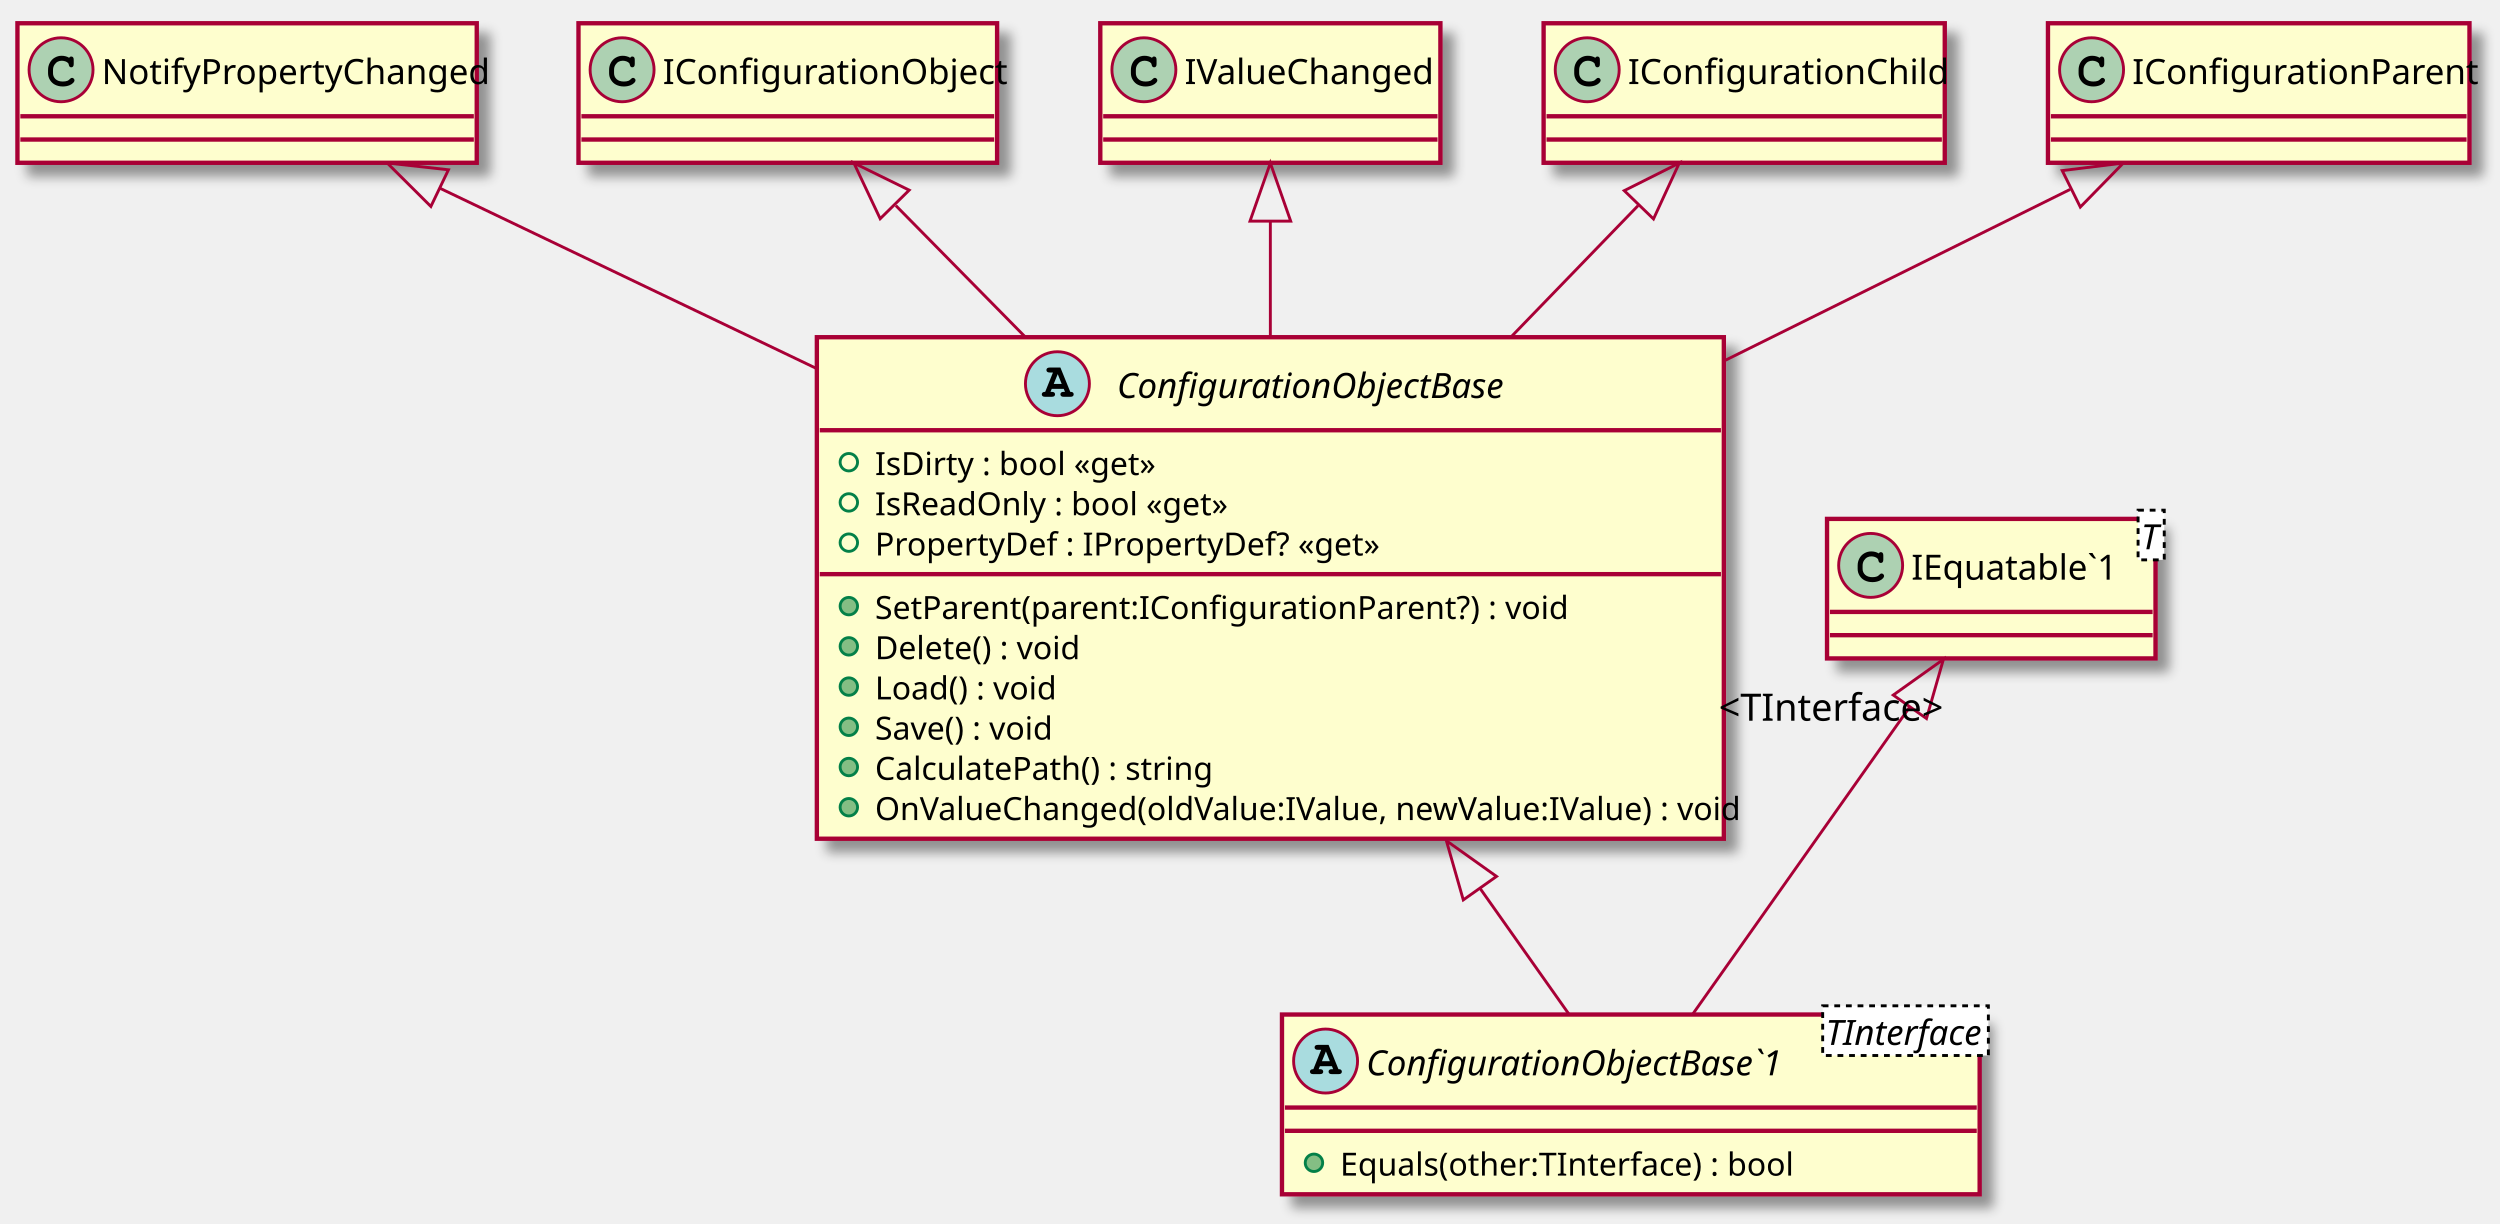
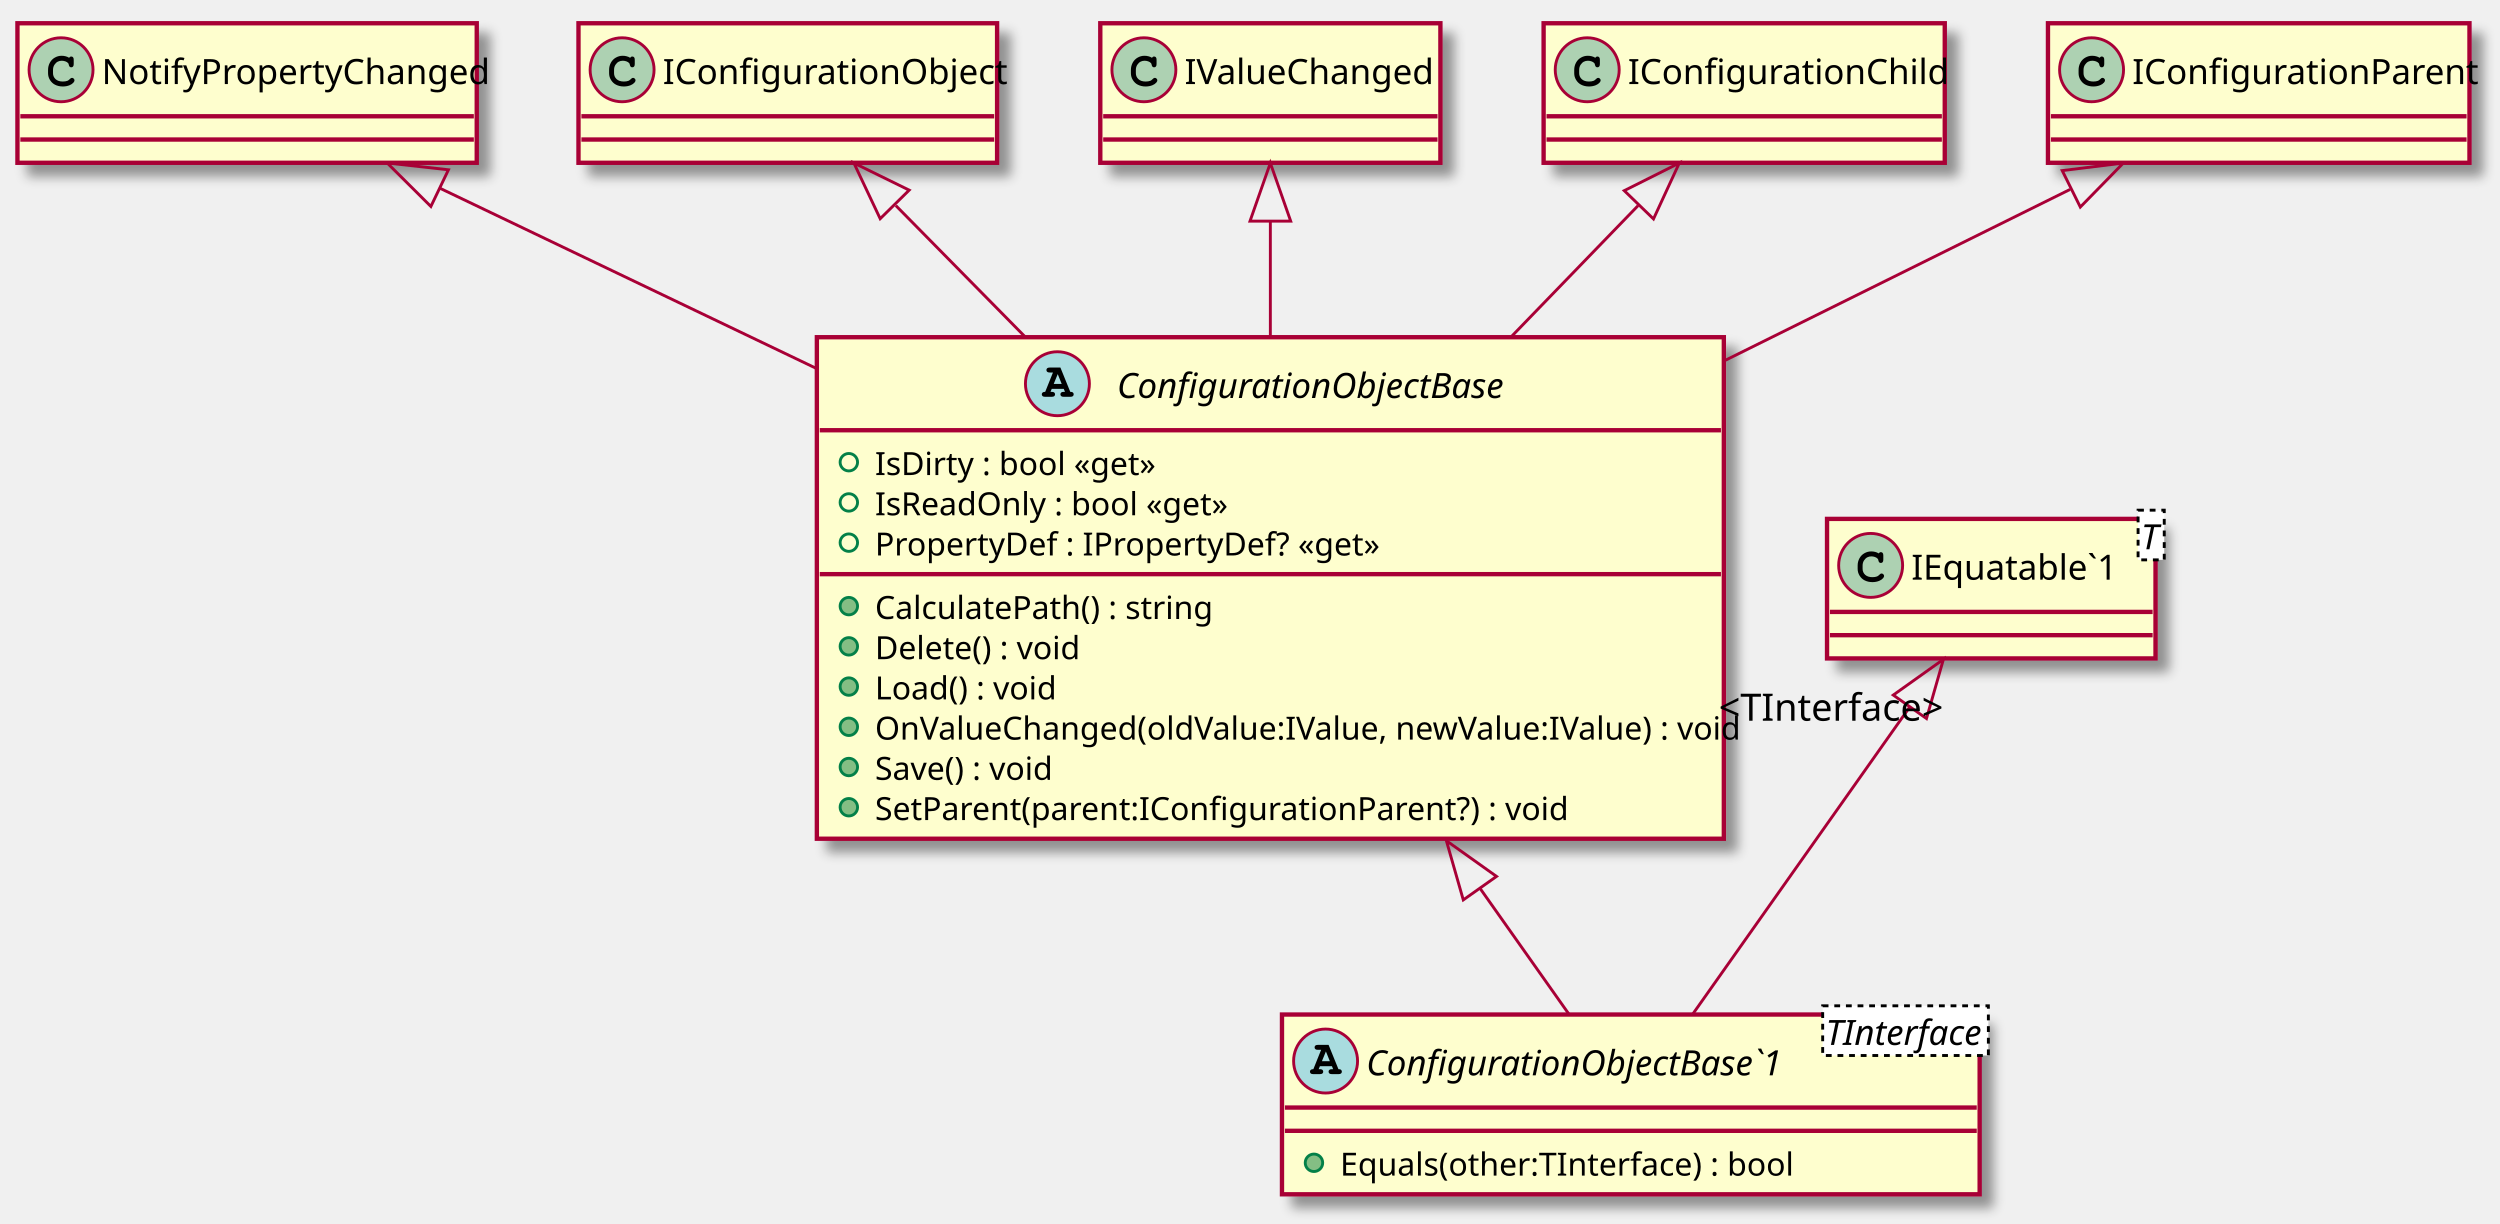
<svg xmlns="http://www.w3.org/2000/svg" contentScriptType="application/ecmascript" contentStyleType="text/css" height="421px" preserveAspectRatio="none" style="width:860px;height:421px;" version="1.1" viewBox="0 0 860 421" width="860px" zoomAndPan="magnify">
  <defs>
-     <filter height="300%" id="f4mdcq1nwyaxg" width="300%" x="-1" y="-1">
+     <filter height="300%" id="f1vn1wlusuon3e" width="300%" x="-1" y="-1">
      <feGaussianBlur result="blurOut" stdDeviation="2.0" />
      <feColorMatrix in="blurOut" result="blurOut2" type="matrix" values="0 0 0 0 0 0 0 0 0 0 0 0 0 0 0 0 0 0 .4 0" />
      <feOffset dx="4.0" dy="4.0" in="blurOut2" result="blurOut3" />
      <feBlend in="SourceGraphic" in2="blurOut3" mode="normal" />
    </filter>
  </defs>
  <g>
-     <rect fill="#FEFECE" filter="url(#f4mdcq1nwyaxg)" height="61.836" id="ConfigurationObjectBase`1" style="stroke: #A80036; stroke-width: 1.5;" width="240" x="441" y="349" />
+     <rect fill="#FEFECE" filter="url(#f1vn1wlusuon3e)" height="61.836" id="ConfigurationObjectBase`1" style="stroke: #A80036; stroke-width: 1.5;" width="240" x="441" y="349" />
    <ellipse cx="456" cy="365" fill="#A9DCDF" rx="11" ry="11" style="stroke: #A80036; stroke-width: 1.0;" />
    <path d="M458.188,366.766 L454.047,366.766 L453.625,367.797 L454.047,367.797 Q454.656,367.797 454.922,368.031 Q455.188,368.266 455.188,368.656 Q455.188,369.031 454.922,369.266 Q454.656,369.5 454.047,369.5 L451.75,369.5 Q451.141,369.5 450.891,369.266 Q450.625,369.031 450.625,368.641 Q450.625,368.266 450.906,368.031 Q451.172,367.781 451.797,367.797 L454.469,361.141 L453.359,361.141 Q452.75,361.141 452.484,360.906 Q452.219,360.672 452.219,360.281 Q452.219,359.906 452.484,359.672 Q452.75,359.438 453.359,359.438 L457.031,359.438 L460.422,367.797 Q461.016,367.797 461.203,367.938 Q461.594,368.203 461.594,368.656 Q461.594,369.031 461.328,369.266 Q461.078,369.5 460.469,369.5 L458.172,369.5 Q457.562,369.5 457.297,369.266 Q457.031,369.031 457.031,368.641 Q457.031,368.266 457.297,368.031 Q457.562,367.797 458.172,367.797 L458.594,367.797 L458.188,366.766 Z M457.469,365.062 L456.109,361.688 L454.734,365.062 L457.469,365.062 Z " />
    <text fill="#000000" font-family="sans-serif" font-size="12" font-style="italic" lengthAdjust="spacingAndGlyphs" textLength="149" x="470" y="369.91">ConfigurationObjectBase`1</text>
    <rect fill="#FFFFFF" height="17.094" style="stroke: #000000; stroke-width: 1.0; stroke-dasharray: 2.0,2.0;" width="57" x="627" y="346" />
    <text fill="#000000" font-family="sans-serif" font-size="12" font-style="italic" lengthAdjust="spacingAndGlyphs" textLength="55" x="628" y="359.457">TInterface</text>
    <line style="stroke: #A80036; stroke-width: 1.5;" x1="442" x2="680" y1="381" y2="381" />
    <line style="stroke: #A80036; stroke-width: 1.5;" x1="442" x2="680" y1="389" y2="389" />
    <ellipse cx="452" cy="400" fill="#84BE84" rx="3" ry="3" style="stroke: #038048; stroke-width: 1.0;" />
    <text fill="#000000" font-family="sans-serif" font-size="11" lengthAdjust="spacingAndGlyphs" textLength="146" x="461" y="404.419">Equals(other:TInterface) : bool</text>
-     <rect fill="#FEFECE" filter="url(#f4mdcq1nwyaxg)" height="172.523" id="ConfigurationObjectBase" style="stroke: #A80036; stroke-width: 1.5;" width="312" x="281" y="116" />
+     <rect fill="#FEFECE" filter="url(#f1vn1wlusuon3e)" height="172.523" id="ConfigurationObjectBase" style="stroke: #A80036; stroke-width: 1.5;" width="312" x="281" y="116" />
    <ellipse cx="363.75" cy="132" fill="#A9DCDF" rx="11" ry="11" style="stroke: #A80036; stroke-width: 1.0;" />
    <path d="M365.938,133.766 L361.797,133.766 L361.375,134.797 L361.797,134.797 Q362.406,134.797 362.672,135.031 Q362.938,135.266 362.938,135.656 Q362.938,136.031 362.672,136.266 Q362.406,136.5 361.797,136.5 L359.5,136.5 Q358.891,136.5 358.641,136.266 Q358.375,136.031 358.375,135.641 Q358.375,135.266 358.656,135.031 Q358.922,134.781 359.547,134.797 L362.219,128.141 L361.109,128.141 Q360.5,128.141 360.234,127.906 Q359.969,127.672 359.969,127.281 Q359.969,126.906 360.234,126.672 Q360.5,126.438 361.109,126.438 L364.781,126.438 L368.172,134.797 Q368.766,134.797 368.953,134.938 Q369.344,135.203 369.344,135.656 Q369.344,136.031 369.078,136.266 Q368.828,136.5 368.219,136.5 L365.922,136.5 Q365.312,136.5 365.047,136.266 Q364.781,136.031 364.781,135.641 Q364.781,135.266 365.047,135.031 Q365.312,134.797 365.922,134.797 L366.344,134.797 L365.938,133.766 Z M365.219,132.062 L363.859,128.688 L362.484,132.062 L365.219,132.062 Z " />
    <text fill="#000000" font-family="sans-serif" font-size="12" font-style="italic" lengthAdjust="spacingAndGlyphs" textLength="138" x="384.25" y="136.91">ConfigurationObjectBase</text>
    <line style="stroke: #A80036; stroke-width: 1.5;" x1="282" x2="592" y1="148" y2="148" />
    <ellipse cx="292" cy="159" fill="none" rx="3" ry="3" style="stroke: #038048; stroke-width: 1.0;" />
    <text fill="#000000" font-family="sans-serif" font-size="11" lengthAdjust="spacingAndGlyphs" textLength="89" x="301" y="163.419">IsDirty : bool «get»</text>
    <ellipse cx="292" cy="172.836" fill="none" rx="3" ry="3" style="stroke: #038048; stroke-width: 1.0;" />
    <text fill="#000000" font-family="sans-serif" font-size="11" lengthAdjust="spacingAndGlyphs" textLength="114" x="301" y="177.255">IsReadOnly : bool «get»</text>
    <ellipse cx="292" cy="186.672" fill="none" rx="3" ry="3" style="stroke: #038048; stroke-width: 1.0;" />
    <text fill="#000000" font-family="sans-serif" font-size="11" lengthAdjust="spacingAndGlyphs" textLength="163" x="301" y="191.091">PropertyDef : IPropertyDef? «get»</text>
    <line style="stroke: #A80036; stroke-width: 1.5;" x1="282" x2="592" y1="197.508" y2="197.508" />
    <ellipse cx="292" cy="208.508" fill="#84BE84" rx="3" ry="3" style="stroke: #038048; stroke-width: 1.0;" />
-     <text fill="#000000" font-family="sans-serif" font-size="11" lengthAdjust="spacingAndGlyphs" textLength="221" x="301" y="212.927">SetParent(parent:IConfigurationParent?) : void</text>
+     <text fill="#000000" font-family="sans-serif" font-size="11" lengthAdjust="spacingAndGlyphs" textLength="109" x="301" y="212.927">CalculatePath() : string</text>
    <ellipse cx="292" cy="222.344" fill="#84BE84" rx="3" ry="3" style="stroke: #038048; stroke-width: 1.0;" />
    <text fill="#000000" font-family="sans-serif" font-size="11" lengthAdjust="spacingAndGlyphs" textLength="67" x="301" y="226.763">Delete() : void</text>
    <ellipse cx="292" cy="236.18" fill="#84BE84" rx="3" ry="3" style="stroke: #038048; stroke-width: 1.0;" />
    <text fill="#000000" font-family="sans-serif" font-size="11" lengthAdjust="spacingAndGlyphs" textLength="61" x="301" y="240.599">Load() : void</text>
    <ellipse cx="292" cy="250.016" fill="#84BE84" rx="3" ry="3" style="stroke: #038048; stroke-width: 1.0;" />
-     <text fill="#000000" font-family="sans-serif" font-size="11" lengthAdjust="spacingAndGlyphs" textLength="62" x="301" y="254.435">Save() : void</text>
+     <text fill="#000000" font-family="sans-serif" font-size="11" lengthAdjust="spacingAndGlyphs" textLength="286" x="301" y="254.435">OnValueChanged(oldValue:IValue, newValue:IValue) : void</text>
    <ellipse cx="292" cy="263.852" fill="#84BE84" rx="3" ry="3" style="stroke: #038048; stroke-width: 1.0;" />
-     <text fill="#000000" font-family="sans-serif" font-size="11" lengthAdjust="spacingAndGlyphs" textLength="109" x="301" y="268.271">CalculatePath() : string</text>
+     <text fill="#000000" font-family="sans-serif" font-size="11" lengthAdjust="spacingAndGlyphs" textLength="62" x="301" y="268.271">Save() : void</text>
    <ellipse cx="292" cy="277.688" fill="#84BE84" rx="3" ry="3" style="stroke: #038048; stroke-width: 1.0;" />
-     <text fill="#000000" font-family="sans-serif" font-size="11" lengthAdjust="spacingAndGlyphs" textLength="286" x="301" y="282.106">OnValueChanged(oldValue:IValue, newValue:IValue) : void</text>
-     <rect fill="#FEFECE" filter="url(#f4mdcq1nwyaxg)" height="48" id="IEquatable`1" style="stroke: #A80036; stroke-width: 1.5;" width="113" x="628.5" y="178.5" />
+     <text fill="#000000" font-family="sans-serif" font-size="11" lengthAdjust="spacingAndGlyphs" textLength="221" x="301" y="282.106">SetParent(parent:IConfigurationParent?) : void</text>
+     <rect fill="#FEFECE" filter="url(#f1vn1wlusuon3e)" height="48" id="IEquatable`1" style="stroke: #A80036; stroke-width: 1.5;" width="113" x="628.5" y="178.5" />
    <ellipse cx="643.5" cy="194.5" fill="#ADD1B2" rx="11" ry="11" style="stroke: #A80036; stroke-width: 1.0;" />
    <path d="M646.266,190.375 Q646.422,190.156 646.609,190.047 Q646.797,189.938 647.016,189.938 Q647.391,189.938 647.625,190.203 Q647.859,190.453 647.859,191.062 L647.859,192.516 Q647.859,193.125 647.625,193.391 Q647.391,193.656 647.016,193.656 Q646.672,193.656 646.469,193.453 Q646.266,193.266 646.156,192.75 Q646.109,192.391 645.922,192.203 Q645.594,191.828 644.984,191.609 Q644.375,191.391 643.75,191.391 Q642.984,191.391 642.344,191.719 Q641.719,192.047 641.219,192.797 Q640.734,193.547 640.734,194.578 L640.734,195.672 Q640.734,196.906 641.625,197.734 Q642.516,198.547 644.109,198.547 Q645.047,198.547 645.703,198.297 Q646.094,198.141 646.516,197.703 Q646.781,197.438 646.922,197.359 Q647.078,197.281 647.281,197.281 Q647.609,197.281 647.859,197.547 Q648.125,197.797 648.125,198.141 Q648.125,198.484 647.781,198.891 Q647.281,199.469 646.484,199.797 Q645.406,200.25 644.109,200.25 Q642.594,200.25 641.391,199.625 Q640.406,199.125 639.719,198.062 Q639.031,196.984 639.031,195.703 L639.031,194.547 Q639.031,193.219 639.641,192.078 Q640.266,190.922 641.359,190.312 Q642.453,189.688 643.688,189.688 Q644.422,189.688 645.062,189.859 Q645.719,190.016 646.266,190.375 Z " />
    <text fill="#000000" font-family="sans-serif" font-size="12" lengthAdjust="spacingAndGlyphs" textLength="70" x="657.5" y="199.41">IEquatable`1</text>
    <rect fill="#FFFFFF" height="17.094" style="stroke: #000000; stroke-width: 1.0; stroke-dasharray: 2.0,2.0;" width="9" x="735.5" y="175.5" />
    <text fill="#000000" font-family="sans-serif" font-size="12" font-style="italic" lengthAdjust="spacingAndGlyphs" textLength="7" x="736.5" y="188.957">T</text>
    <line style="stroke: #A80036; stroke-width: 1.5;" x1="629.5" x2="740.5" y1="210.5" y2="210.5" />
    <line style="stroke: #A80036; stroke-width: 1.5;" x1="629.5" x2="740.5" y1="218.5" y2="218.5" />
-     <rect fill="#FEFECE" filter="url(#f4mdcq1nwyaxg)" height="48" id="NotifyPropertyChanged" style="stroke: #A80036; stroke-width: 1.5;" width="158" x="6" y="8" />
+     <rect fill="#FEFECE" filter="url(#f1vn1wlusuon3e)" height="48" id="NotifyPropertyChanged" style="stroke: #A80036; stroke-width: 1.5;" width="158" x="6" y="8" />
    <ellipse cx="21" cy="24" fill="#ADD1B2" rx="11" ry="11" style="stroke: #A80036; stroke-width: 1.0;" />
    <path d="M23.766,19.875 Q23.922,19.656 24.109,19.547 Q24.297,19.438 24.516,19.438 Q24.891,19.438 25.125,19.703 Q25.359,19.953 25.359,20.562 L25.359,22.016 Q25.359,22.625 25.125,22.891 Q24.891,23.156 24.516,23.156 Q24.172,23.156 23.969,22.953 Q23.766,22.766 23.656,22.25 Q23.609,21.891 23.422,21.703 Q23.094,21.328 22.484,21.109 Q21.875,20.891 21.25,20.891 Q20.484,20.891 19.844,21.219 Q19.219,21.547 18.719,22.297 Q18.234,23.047 18.234,24.078 L18.234,25.172 Q18.234,26.406 19.125,27.234 Q20.016,28.047 21.609,28.047 Q22.547,28.047 23.203,27.797 Q23.594,27.641 24.016,27.203 Q24.281,26.938 24.422,26.859 Q24.578,26.781 24.781,26.781 Q25.109,26.781 25.359,27.047 Q25.625,27.297 25.625,27.641 Q25.625,27.984 25.281,28.391 Q24.781,28.969 23.984,29.297 Q22.906,29.75 21.609,29.75 Q20.094,29.75 18.891,29.125 Q17.906,28.625 17.219,27.562 Q16.531,26.484 16.531,25.203 L16.531,24.047 Q16.531,22.719 17.141,21.578 Q17.766,20.422 18.859,19.812 Q19.953,19.188 21.188,19.188 Q21.922,19.188 22.562,19.359 Q23.219,19.516 23.766,19.875 Z " />
    <text fill="#000000" font-family="sans-serif" font-size="12" lengthAdjust="spacingAndGlyphs" textLength="126" x="35" y="28.91">NotifyPropertyChanged</text>
    <line style="stroke: #A80036; stroke-width: 1.5;" x1="7" x2="163" y1="40" y2="40" />
    <line style="stroke: #A80036; stroke-width: 1.5;" x1="7" x2="163" y1="48" y2="48" />
-     <rect fill="#FEFECE" filter="url(#f4mdcq1nwyaxg)" height="48" id="IConfigurationObject" style="stroke: #A80036; stroke-width: 1.5;" width="144" x="199" y="8" />
+     <rect fill="#FEFECE" filter="url(#f1vn1wlusuon3e)" height="48" id="IConfigurationObject" style="stroke: #A80036; stroke-width: 1.5;" width="144" x="199" y="8" />
    <ellipse cx="214" cy="24" fill="#ADD1B2" rx="11" ry="11" style="stroke: #A80036; stroke-width: 1.0;" />
    <path d="M216.766,19.875 Q216.922,19.656 217.109,19.547 Q217.297,19.438 217.516,19.438 Q217.891,19.438 218.125,19.703 Q218.359,19.953 218.359,20.562 L218.359,22.016 Q218.359,22.625 218.125,22.891 Q217.891,23.156 217.516,23.156 Q217.172,23.156 216.969,22.953 Q216.766,22.766 216.656,22.25 Q216.609,21.891 216.422,21.703 Q216.094,21.328 215.484,21.109 Q214.875,20.891 214.25,20.891 Q213.484,20.891 212.844,21.219 Q212.219,21.547 211.719,22.297 Q211.234,23.047 211.234,24.078 L211.234,25.172 Q211.234,26.406 212.125,27.234 Q213.016,28.047 214.609,28.047 Q215.547,28.047 216.203,27.797 Q216.594,27.641 217.016,27.203 Q217.281,26.938 217.422,26.859 Q217.578,26.781 217.781,26.781 Q218.109,26.781 218.359,27.047 Q218.625,27.297 218.625,27.641 Q218.625,27.984 218.281,28.391 Q217.781,28.969 216.984,29.297 Q215.906,29.75 214.609,29.75 Q213.094,29.75 211.891,29.125 Q210.906,28.625 210.219,27.562 Q209.531,26.484 209.531,25.203 L209.531,24.047 Q209.531,22.719 210.141,21.578 Q210.766,20.422 211.859,19.812 Q212.953,19.188 214.188,19.188 Q214.922,19.188 215.562,19.359 Q216.219,19.516 216.766,19.875 Z " />
    <text fill="#000000" font-family="sans-serif" font-size="12" lengthAdjust="spacingAndGlyphs" textLength="112" x="228" y="28.91">IConfigurationObject</text>
    <line style="stroke: #A80036; stroke-width: 1.5;" x1="200" x2="342" y1="40" y2="40" />
    <line style="stroke: #A80036; stroke-width: 1.5;" x1="200" x2="342" y1="48" y2="48" />
-     <rect fill="#FEFECE" filter="url(#f4mdcq1nwyaxg)" height="48" id="IValueChanged" style="stroke: #A80036; stroke-width: 1.5;" width="117" x="378.5" y="8" />
+     <rect fill="#FEFECE" filter="url(#f1vn1wlusuon3e)" height="48" id="IValueChanged" style="stroke: #A80036; stroke-width: 1.5;" width="117" x="378.5" y="8" />
    <ellipse cx="393.5" cy="24" fill="#ADD1B2" rx="11" ry="11" style="stroke: #A80036; stroke-width: 1.0;" />
    <path d="M396.266,19.875 Q396.422,19.656 396.609,19.547 Q396.797,19.438 397.016,19.438 Q397.391,19.438 397.625,19.703 Q397.859,19.953 397.859,20.562 L397.859,22.016 Q397.859,22.625 397.625,22.891 Q397.391,23.156 397.016,23.156 Q396.672,23.156 396.469,22.953 Q396.266,22.766 396.156,22.25 Q396.109,21.891 395.922,21.703 Q395.594,21.328 394.984,21.109 Q394.375,20.891 393.75,20.891 Q392.984,20.891 392.344,21.219 Q391.719,21.547 391.219,22.297 Q390.734,23.047 390.734,24.078 L390.734,25.172 Q390.734,26.406 391.625,27.234 Q392.516,28.047 394.109,28.047 Q395.047,28.047 395.703,27.797 Q396.094,27.641 396.516,27.203 Q396.781,26.938 396.922,26.859 Q397.078,26.781 397.281,26.781 Q397.609,26.781 397.859,27.047 Q398.125,27.297 398.125,27.641 Q398.125,27.984 397.781,28.391 Q397.281,28.969 396.484,29.297 Q395.406,29.75 394.109,29.75 Q392.594,29.75 391.391,29.125 Q390.406,28.625 389.719,27.562 Q389.031,26.484 389.031,25.203 L389.031,24.047 Q389.031,22.719 389.641,21.578 Q390.266,20.422 391.359,19.812 Q392.453,19.188 393.688,19.188 Q394.422,19.188 395.062,19.359 Q395.719,19.516 396.266,19.875 Z " />
    <text fill="#000000" font-family="sans-serif" font-size="12" lengthAdjust="spacingAndGlyphs" textLength="85" x="407.5" y="28.91">IValueChanged</text>
    <line style="stroke: #A80036; stroke-width: 1.5;" x1="379.5" x2="494.5" y1="40" y2="40" />
    <line style="stroke: #A80036; stroke-width: 1.5;" x1="379.5" x2="494.5" y1="48" y2="48" />
-     <rect fill="#FEFECE" filter="url(#f4mdcq1nwyaxg)" height="48" id="IConfigurationChild" style="stroke: #A80036; stroke-width: 1.5;" width="138" x="531" y="8" />
+     <rect fill="#FEFECE" filter="url(#f1vn1wlusuon3e)" height="48" id="IConfigurationChild" style="stroke: #A80036; stroke-width: 1.5;" width="138" x="531" y="8" />
    <ellipse cx="546" cy="24" fill="#ADD1B2" rx="11" ry="11" style="stroke: #A80036; stroke-width: 1.0;" />
    <path d="M548.766,19.875 Q548.922,19.656 549.109,19.547 Q549.297,19.438 549.516,19.438 Q549.891,19.438 550.125,19.703 Q550.359,19.953 550.359,20.562 L550.359,22.016 Q550.359,22.625 550.125,22.891 Q549.891,23.156 549.516,23.156 Q549.172,23.156 548.969,22.953 Q548.766,22.766 548.656,22.25 Q548.609,21.891 548.422,21.703 Q548.094,21.328 547.484,21.109 Q546.875,20.891 546.25,20.891 Q545.484,20.891 544.844,21.219 Q544.219,21.547 543.719,22.297 Q543.234,23.047 543.234,24.078 L543.234,25.172 Q543.234,26.406 544.125,27.234 Q545.016,28.047 546.609,28.047 Q547.547,28.047 548.203,27.797 Q548.594,27.641 549.016,27.203 Q549.281,26.938 549.422,26.859 Q549.578,26.781 549.781,26.781 Q550.109,26.781 550.359,27.047 Q550.625,27.297 550.625,27.641 Q550.625,27.984 550.281,28.391 Q549.781,28.969 548.984,29.297 Q547.906,29.75 546.609,29.75 Q545.094,29.75 543.891,29.125 Q542.906,28.625 542.219,27.562 Q541.531,26.484 541.531,25.203 L541.531,24.047 Q541.531,22.719 542.141,21.578 Q542.766,20.422 543.859,19.812 Q544.953,19.188 546.188,19.188 Q546.922,19.188 547.562,19.359 Q548.219,19.516 548.766,19.875 Z " />
    <text fill="#000000" font-family="sans-serif" font-size="12" lengthAdjust="spacingAndGlyphs" textLength="106" x="560" y="28.91">IConfigurationChild</text>
    <line style="stroke: #A80036; stroke-width: 1.5;" x1="532" x2="668" y1="40" y2="40" />
    <line style="stroke: #A80036; stroke-width: 1.5;" x1="532" x2="668" y1="48" y2="48" />
-     <rect fill="#FEFECE" filter="url(#f4mdcq1nwyaxg)" height="48" id="IConfigurationParent" style="stroke: #A80036; stroke-width: 1.5;" width="145" x="704.5" y="8" />
+     <rect fill="#FEFECE" filter="url(#f1vn1wlusuon3e)" height="48" id="IConfigurationParent" style="stroke: #A80036; stroke-width: 1.5;" width="145" x="704.5" y="8" />
    <ellipse cx="719.5" cy="24" fill="#ADD1B2" rx="11" ry="11" style="stroke: #A80036; stroke-width: 1.0;" />
    <path d="M722.266,19.875 Q722.422,19.656 722.609,19.547 Q722.797,19.438 723.016,19.438 Q723.391,19.438 723.625,19.703 Q723.859,19.953 723.859,20.562 L723.859,22.016 Q723.859,22.625 723.625,22.891 Q723.391,23.156 723.016,23.156 Q722.672,23.156 722.469,22.953 Q722.266,22.766 722.156,22.25 Q722.109,21.891 721.922,21.703 Q721.594,21.328 720.984,21.109 Q720.375,20.891 719.75,20.891 Q718.984,20.891 718.344,21.219 Q717.719,21.547 717.219,22.297 Q716.734,23.047 716.734,24.078 L716.734,25.172 Q716.734,26.406 717.625,27.234 Q718.516,28.047 720.109,28.047 Q721.047,28.047 721.703,27.797 Q722.094,27.641 722.516,27.203 Q722.781,26.938 722.922,26.859 Q723.078,26.781 723.281,26.781 Q723.609,26.781 723.859,27.047 Q724.125,27.297 724.125,27.641 Q724.125,27.984 723.781,28.391 Q723.281,28.969 722.484,29.297 Q721.406,29.75 720.109,29.75 Q718.594,29.75 717.391,29.125 Q716.406,28.625 715.719,27.562 Q715.031,26.484 715.031,25.203 L715.031,24.047 Q715.031,22.719 715.641,21.578 Q716.266,20.422 717.359,19.812 Q718.453,19.188 719.688,19.188 Q720.422,19.188 721.062,19.359 Q721.719,19.516 722.266,19.875 Z " />
    <text fill="#000000" font-family="sans-serif" font-size="12" lengthAdjust="spacingAndGlyphs" textLength="113" x="733.5" y="28.91">IConfigurationParent</text>
    <line style="stroke: #A80036; stroke-width: 1.5;" x1="705.5" x2="848.5" y1="40" y2="40" />
    <line style="stroke: #A80036; stroke-width: 1.5;" x1="705.5" x2="848.5" y1="48" y2="48" />
    <path d="M509.205,305.694 C520.296,321.391 530.939,336.454 539.662,348.799 " fill="none" id="ConfigurationObjectBase&lt;-ConfigurationObjectBase`1" style="stroke: #A80036; stroke-width: 1.0;" />
    <polygon fill="none" points="503.371,309.567,497.547,289.194,514.805,301.488,503.371,309.567" style="stroke: #A80036; stroke-width: 1.0;" />
    <path d="M656.979,243.159 C634.338,275.203 602.95,319.628 582.319,348.827 " fill="none" id="IEquatable`1&lt;-ConfigurationObjectBase`1" style="stroke: #A80036; stroke-width: 1.0;" />
    <polygon fill="none" points="651.276,239.1,668.534,226.805,662.71,247.179,651.276,239.1" style="stroke: #A80036; stroke-width: 1.0;" />
    <text fill="#000000" font-family="sans-serif" font-size="13" lengthAdjust="spacingAndGlyphs" textLength="72" x="591.241" y="247.924">&lt;TInterface&gt;</text>
    <path d="M151.363,64.767 C188.049,82.329 235.298,104.947 280.765,126.711 " fill="none" id="NotifyPropertyChanged&lt;-ConfigurationObjectBase" style="stroke: #A80036; stroke-width: 1.0;" />
    <polygon fill="none" points="148.223,71.025,133.206,56.076,154.268,58.398,148.223,71.025" style="stroke: #A80036; stroke-width: 1.0;" />
    <path d="M308.162,70.722 C321.462,84.222 337.05,100.045 352.7,115.93 " fill="none" id="IConfigurationObject&lt;-ConfigurationObjectBase" style="stroke: #A80036; stroke-width: 1.0;" />
    <polygon fill="none" points="302.783,75.236,293.734,56.076,312.756,65.411,302.783,75.236" style="stroke: #A80036; stroke-width: 1.0;" />
    <path d="M437,76.118 C437,88.351 437,102.117 437,115.93 " fill="none" id="IValueChanged&lt;-ConfigurationObjectBase" style="stroke: #A80036; stroke-width: 1.0;" />
    <polygon fill="none" points="430,76.076,437,56.076,444,76.076,430,76.076" style="stroke: #A80036; stroke-width: 1.0;" />
    <path d="M563.509,70.722 C550.45,84.222 535.143,100.045 519.777,115.93 " fill="none" id="IConfigurationChild&lt;-ConfigurationObjectBase" style="stroke: #A80036; stroke-width: 1.0;" />
    <polygon fill="none" points="558.741,65.584,577.677,56.076,568.803,75.318,558.741,65.584" style="stroke: #A80036; stroke-width: 1.0;" />
    <path d="M712.123,65.152 C678.236,81.946 635.175,103.287 593.238,124.07 " fill="none" id="IConfigurationParent&lt;-ConfigurationObjectBase" style="stroke: #A80036; stroke-width: 1.0;" />
    <polygon fill="none" points="709.409,58.685,730.437,56.076,715.626,71.229,709.409,58.685" style="stroke: #A80036; stroke-width: 1.0;" />
  </g>
</svg>
